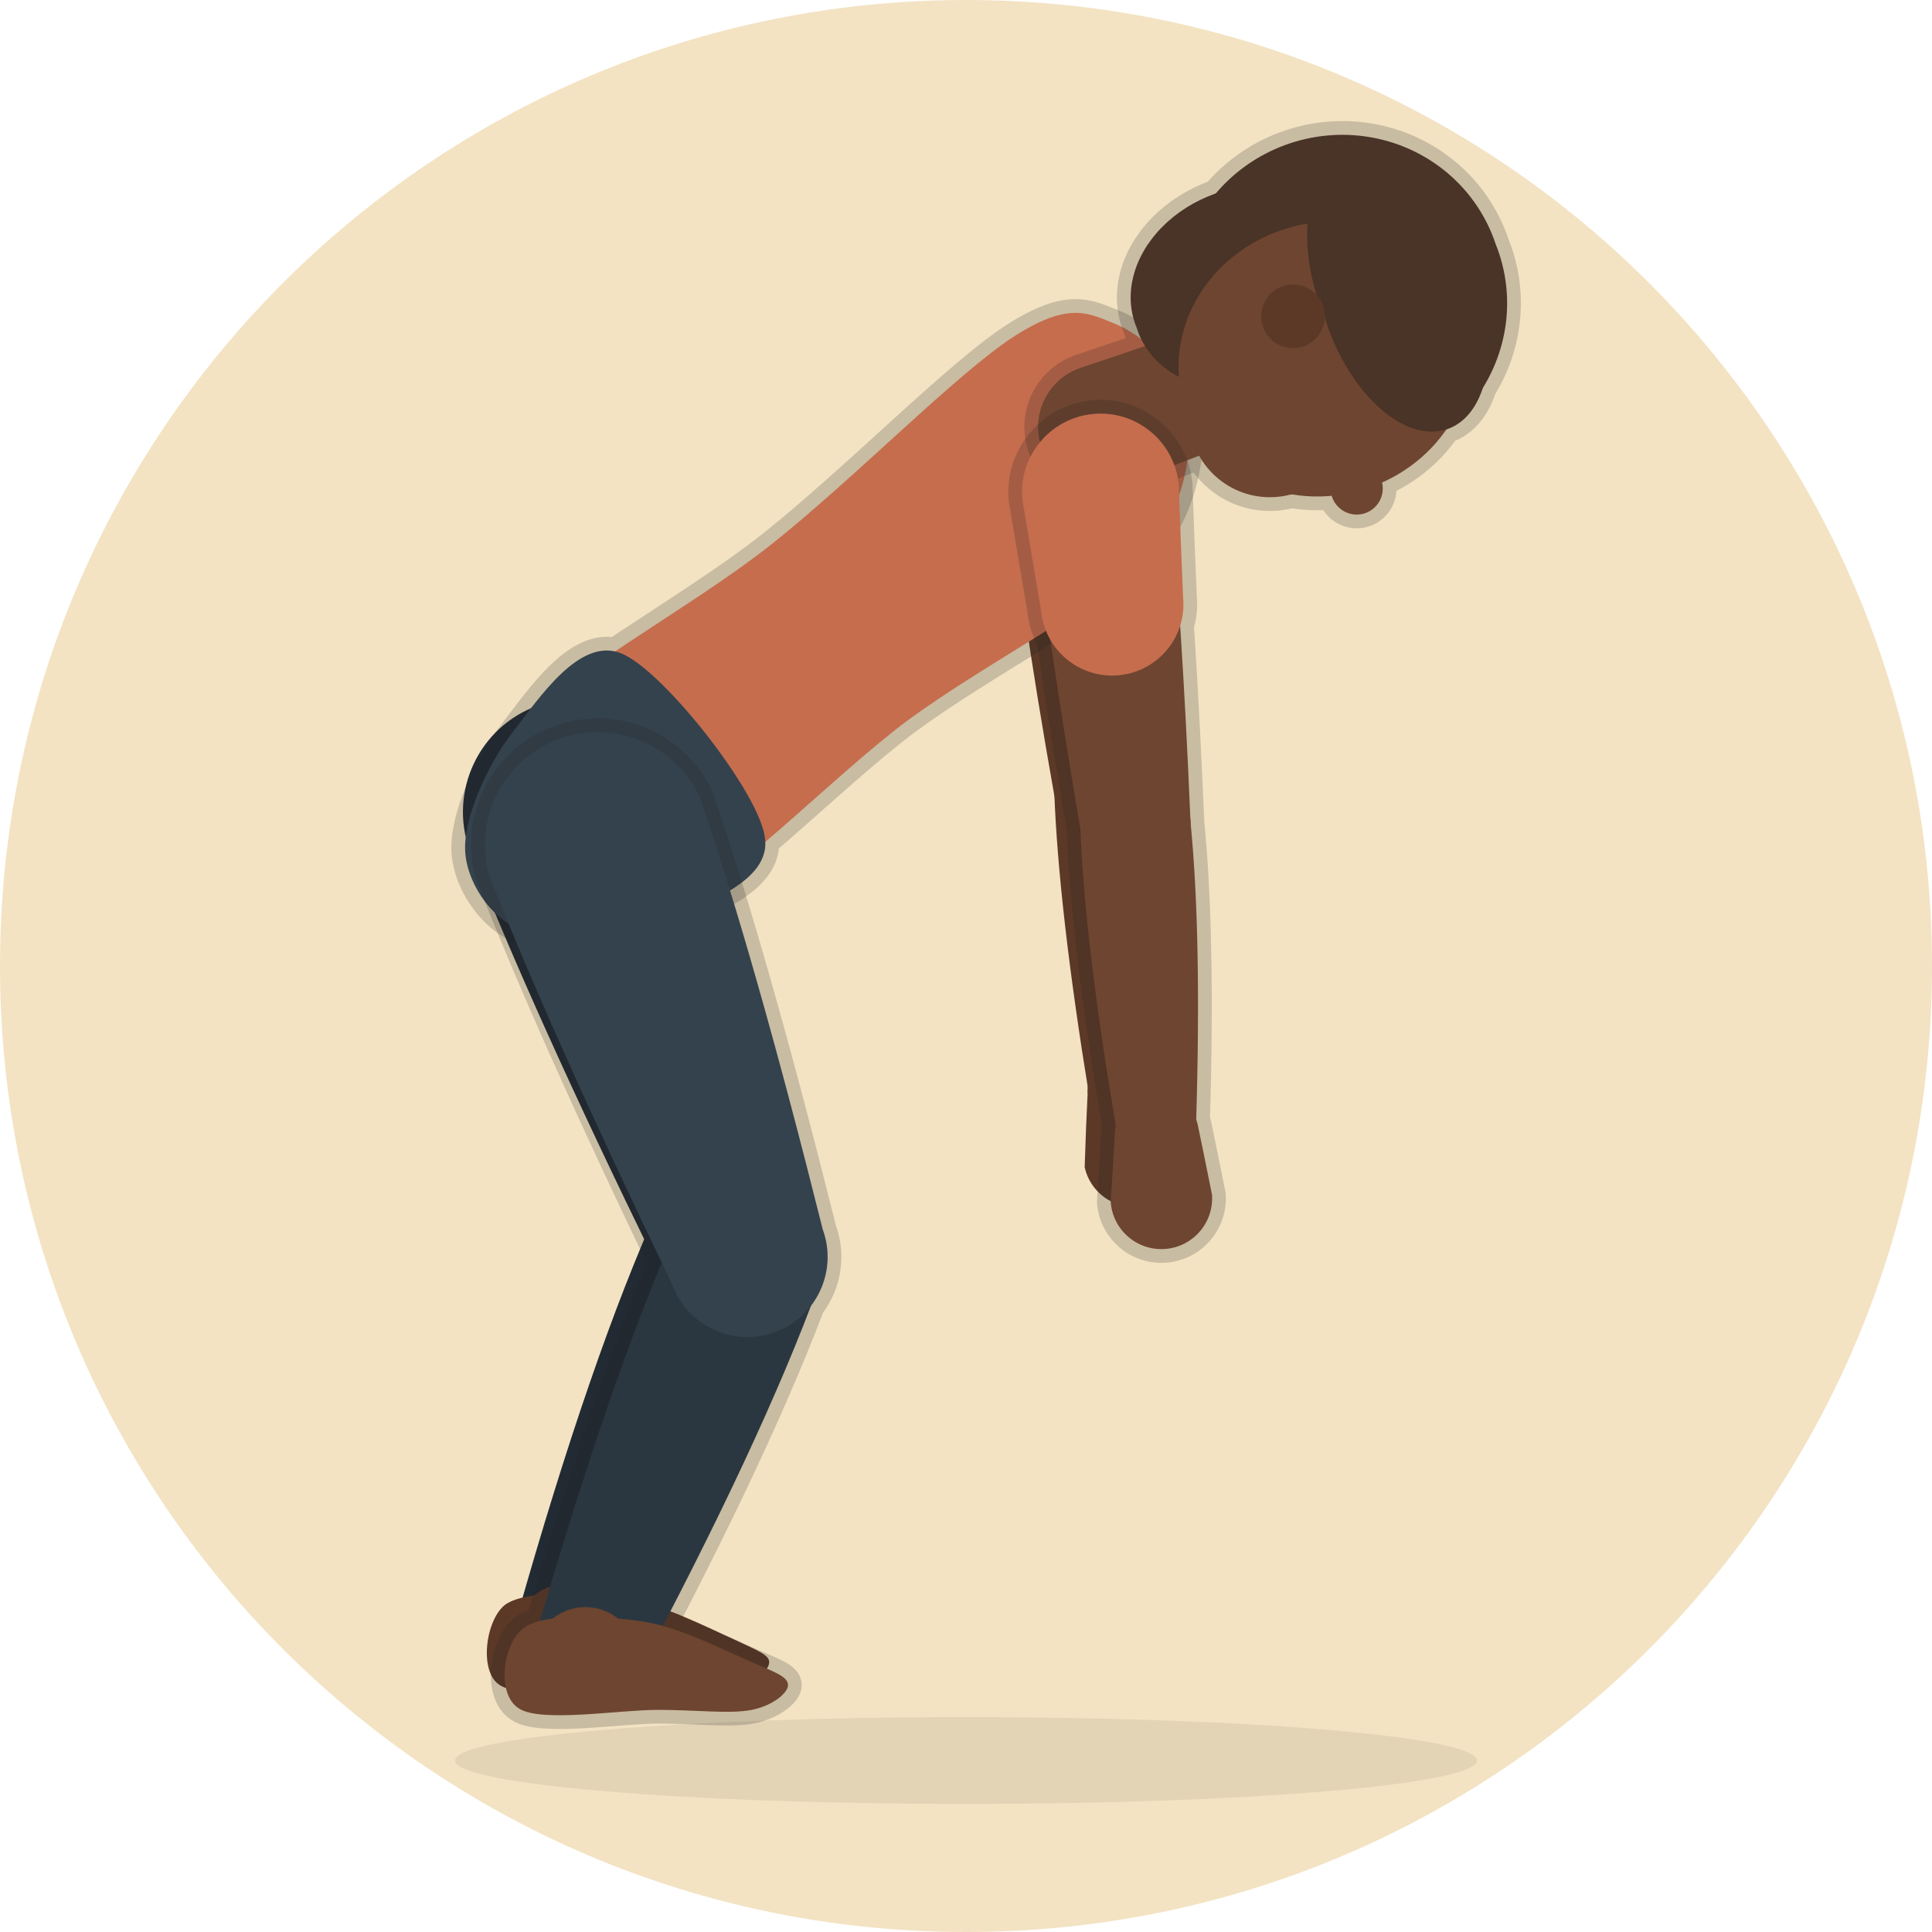
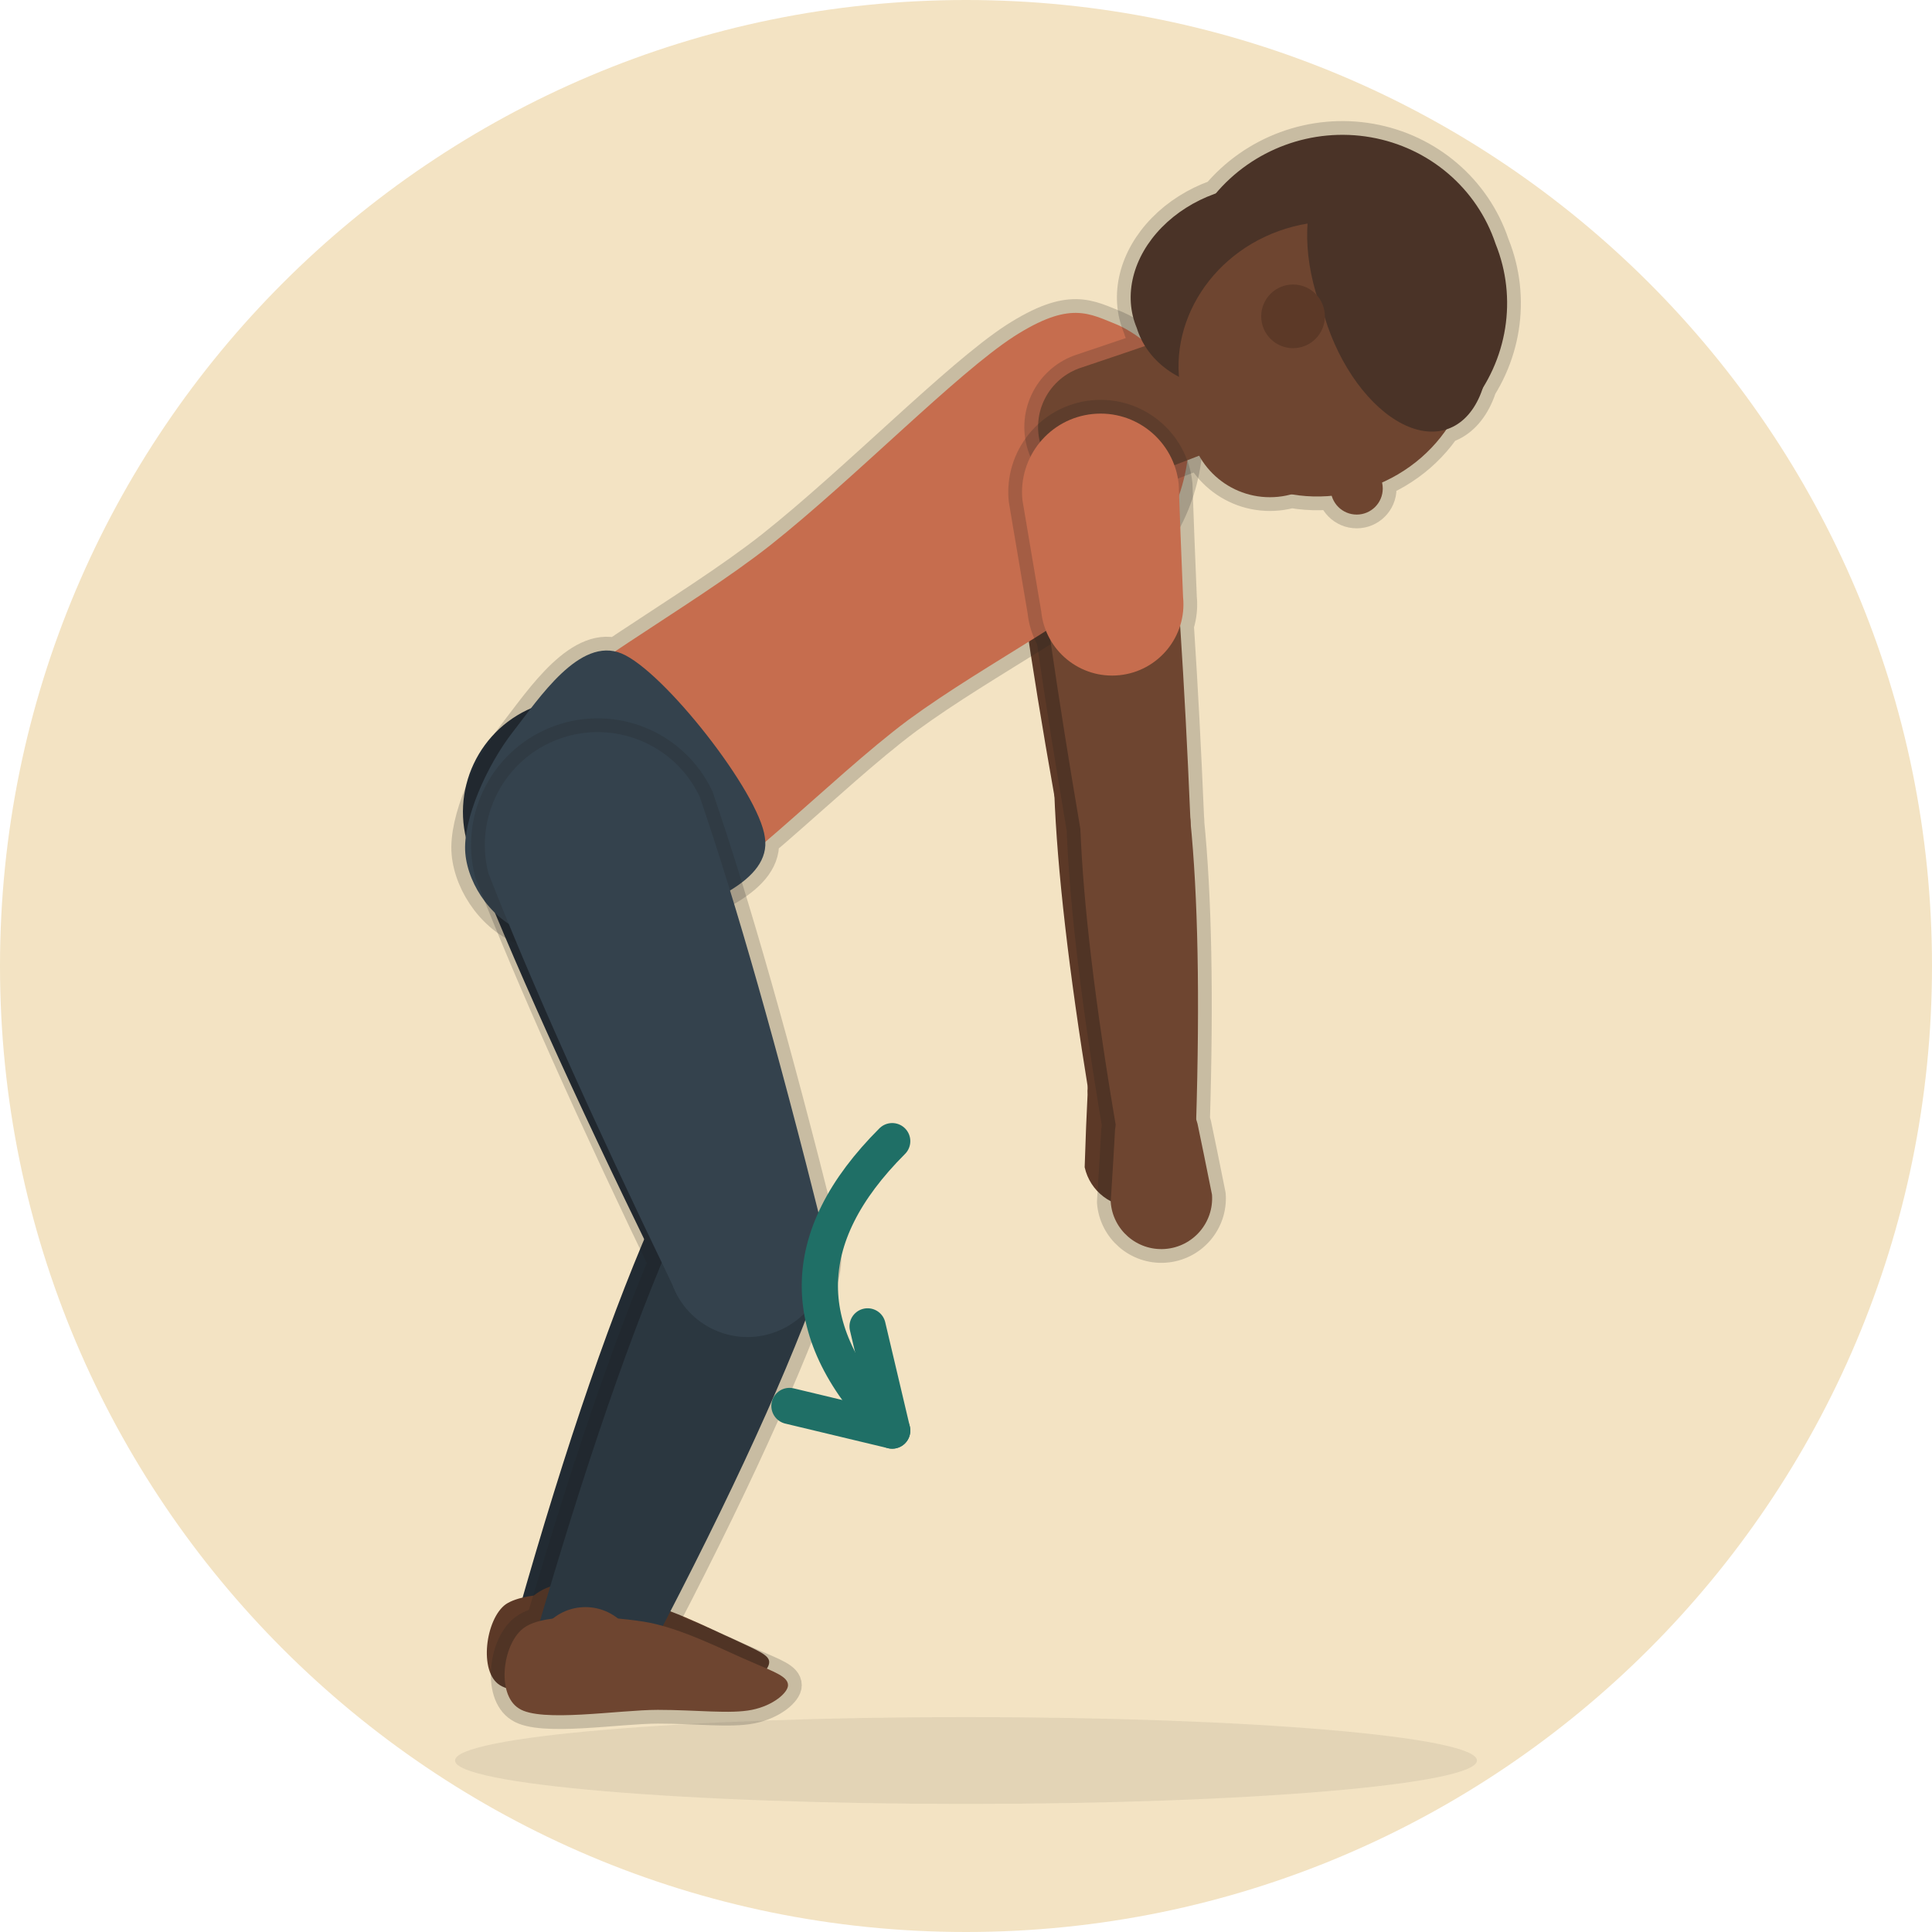
<svg xmlns="http://www.w3.org/2000/svg" viewBox="0 0 200 200" width="400" height="400" role="img" aria-label="Standing figure in profile with knees slightly bent, leaning forward with hands on the knees.">
  <circle cx="100" cy="100" r="100" fill="#F3E3C3" />
  <clipPath id="cfejcuc">
    <circle cx="100" cy="100" r="100" />
  </clipPath>
  <g clip-path="url(#cfejcuc)">
    <g transform="translate(100.0 180.0) scale(1.498)">
      <ellipse cx="0" cy="1.5" rx="35.309" ry="3" fill="#20211F" opacity="0.08" />
      <g>
        <path d="M2.8 -88.0Q3.6 -79.3 6.1 -65.2A3.8 3.8 0 0 0 13.6 -66.0Q13.1 -80.3 12.1 -89.0A4.7 4.7 0 0 0 2.8 -88.0Z" fill="#5C3927" />
        <path d="M2.1 -87.9Q2.6 -85.0 3.4 -80.2A4.9 4.9 0 0 0 13.1 -81.2Q12.9 -86.1 12.8 -89.1A5.4 5.4 0 0 0 2.1 -87.9Z" fill="#AD5C40" />
        <path d="M6.1 -65.4Q6.4 -57.4 8.5 -44.5A2.8 2.8 0 0 0 14.1 -44.9Q14.4 -58.0 13.6 -65.9A3.8 3.8 0 0 0 6.1 -65.4Z" fill="#5C3927" />
        <path d="M8.4 -44.5Q8.3 -42.6 8.2 -39.5A3.5 3.5 0 0 0 15.1 -39.9Q14.6 -43.0 14.2 -44.9A2.9 2.9 0 0 0 8.4 -44.5Z" fill="#5C3927" />
      </g>
      <g>
        <path d="M-21.2 -36.9Q-25.9 -26.5 -31.0 -8.5A3.7 3.7 0 0 0 -24.1 -5.7Q-15.3 -22.2 -11.4 -32.9A5.3 5.3 0 0 0 -21.2 -36.9Z" fill="#222B33" />
        <path d="M-34.3 -61.4Q-30.0 -50.4 -21.5 -33.0A5.5 5.5 0 0 0 -11.2 -36.8Q-15.8 -55.5 -19.6 -66.7A7.8 7.8 0 0 0 -34.3 -61.4Z" fill="#222B33" />
        <path d="M-27.6 -3.5A3.6 3.6 0.0 1 0 -27.6 -10.7A3.6 3.6 0.0 1 0 -27.6 -3.5Z" fill="#5C3927" />
        <path d="M-31.8 -9.3C-33.2 -8.3 -33.7 -4.6 -32.2 -3.7C-30.6 -2.7 -25.2 -3.6 -22.6 -3.6C-19.9 -3.6 -17.6 -3.3 -16.1 -3.6C-14.6 -3.9 -13.6 -4.7 -13.6 -5.3C-13.6 -5.8 -14.4 -6.1 -16.1 -6.9C-17.7 -7.6 -20.9 -9.3 -23.6 -9.7C-26.2 -10.1 -30.3 -10.3 -31.8 -9.3Z" fill="#5C3927" />
      </g>
      <g>
        <path d="M-31.2 -69.5C-28.2 -73.3 -19.2 -78.0 -13.5 -82.5C-7.7 -87.1 -0.7 -94.3 3.3 -96.9C7.2 -99.4 8.5 -98.5 10.5 -97.7C12.5 -96.8 15.1 -94.4 15.4 -91.7C15.6 -89.0 15.3 -85.1 12.1 -81.5C8.8 -78.0 1.6 -74.5 -4.0 -70.4C-9.5 -66.3 -16.7 -58.6 -21.3 -56.8C-25.8 -54.9 -29.8 -57.1 -31.4 -59.2C-33.1 -61.3 -34.2 -65.6 -31.2 -69.5ZM-31.3 -69.6C-29.5 -71.9 -26.7 -76.2 -23.8 -75.0C-20.9 -73.8 -14.3 -65.4 -13.9 -62.3C-13.4 -59.2 -18.3 -57.6 -21.1 -56.5C-23.8 -55.4 -28.0 -54.9 -30.3 -55.7C-32.6 -56.4 -34.4 -58.9 -34.6 -61.2C-34.8 -63.5 -33.1 -67.3 -31.3 -69.6Z" fill="#1E1F1D" stroke="#1E1F1D" stroke-width="1.9" stroke-linejoin="round" opacity="0.2" />
        <path d="M-31.2 -69.5C-28.2 -73.3 -19.2 -78.0 -13.5 -82.5C-7.7 -87.1 -0.7 -94.3 3.3 -96.9C7.2 -99.4 8.5 -98.5 10.5 -97.7C12.5 -96.8 15.1 -94.4 15.4 -91.7C15.6 -89.0 15.3 -85.1 12.1 -81.5C8.8 -78.0 1.6 -74.5 -4.0 -70.4C-9.5 -66.3 -16.7 -58.6 -21.3 -56.8C-25.8 -54.9 -29.8 -57.1 -31.4 -59.2C-33.1 -61.3 -34.2 -65.6 -31.2 -69.5Z" fill="#C66D4E" />
        <path d="M-31.3 -69.6C-29.5 -71.9 -26.7 -76.2 -23.8 -75.0C-20.9 -73.8 -14.3 -65.4 -13.9 -62.3C-13.4 -59.2 -18.3 -57.6 -21.1 -56.5C-23.8 -55.4 -28.0 -54.9 -30.3 -55.7C-32.6 -56.4 -34.4 -58.9 -34.6 -61.2C-34.8 -63.5 -33.1 -67.3 -31.3 -69.6Z" fill="#34424D" />
      </g>
      <g>
        <path d="M10.8 -86.6Q16.6 -88.9 26.2 -92.5A4.0 4.0 0 0 0 23.4 -100.1Q13.8 -96.7 7.8 -94.7A4.3 4.3 0 0 0 10.8 -86.6ZM11.8 -97.5A6.6 8.2 70.0 1 0 27.2 -103.1A6.6 8.2 70.0 1 0 11.8 -97.5ZM15.4 -95.5A11.1 11.3 70.0 1 0 36.6 -103.3A11.1 11.3 70.0 1 0 15.4 -95.5ZM15.2 -91.9A9.4 10.2 70.0 1 0 34.4 -98.8A9.4 10.2 70.0 1 0 15.2 -91.9ZM21.0 -85.8A5.6 5.6 0.0 1 0 21.0 -97.0A5.6 5.6 0.0 1 0 21.0 -85.8ZM27.0 -84.6A1.8 1.8 0.0 1 0 27.0 -88.2A1.8 1.8 0.0 1 0 27.0 -84.6ZM24.8 -98.2A9.3 5.4 70.0 1 0 34.9 -101.9A9.3 5.4 70.0 1 0 24.8 -98.2ZM22.6 -96.1A2.2 2.2 0.0 1 0 22.6 -100.5A2.2 2.2 0.0 1 0 22.6 -96.1Z" fill="#1E1F1D" stroke="#1E1F1D" stroke-width="1.9" stroke-linejoin="round" opacity="0.2" />
        <path d="M10.8 -86.6Q16.6 -88.9 26.2 -92.5A4.0 4.0 0 0 0 23.4 -100.1Q13.8 -96.7 7.8 -94.7A4.3 4.3 0 0 0 10.8 -86.6Z" fill="#6E4530" />
        <path d="M11.8 -97.5A6.6 8.2 70.0 1 0 27.2 -103.1A6.6 8.2 70.0 1 0 11.8 -97.5Z" fill="#4A3327" />
        <path d="M15.4 -95.5A11.1 11.3 70.0 1 0 36.6 -103.3A11.1 11.3 70.0 1 0 15.4 -95.5Z" fill="#4A3327" />
        <path d="M15.2 -91.9A9.4 10.2 70.0 1 0 34.4 -98.8A9.4 10.2 70.0 1 0 15.2 -91.9Z" fill="#6E4530" />
        <path d="M21.0 -85.8A5.6 5.6 0.0 1 0 21.0 -97.0A5.6 5.6 0.0 1 0 21.0 -85.8Z" fill="#6E4530" />
        <path d="M27.0 -84.6A1.8 1.8 0.0 1 0 27.0 -88.2A1.8 1.8 0.0 1 0 27.0 -84.6Z" fill="#6E4530" />
        <path d="M24.8 -98.2A9.3 5.4 70.0 1 0 34.9 -101.9A9.3 5.4 70.0 1 0 24.8 -98.2Z" fill="#4A3327" />
        <path d="M22.6 -96.1A2.2 2.2 0.0 1 0 22.6 -100.5A2.2 2.2 0.0 1 0 22.6 -96.1Z" fill="#5C3927" />
      </g>
      <g>
        <path d="M-20.0 -35.3Q-24.6 -24.9 -29.8 -6.9A3.7 3.7 0 0 0 -22.9 -4.1Q-14.1 -20.6 -10.2 -31.3A5.3 5.3 0 0 0 -20.0 -35.3ZM-33.0 -59.8Q-28.7 -48.8 -20.3 -31.4A5.5 5.5 0 0 0 -9.9 -35.2Q-14.6 -54.0 -18.4 -65.1A7.8 7.8 0 0 0 -33.0 -59.8ZM-26.3 -1.9A3.6 3.6 0.0 1 0 -26.3 -9.1A3.6 3.6 0.0 1 0 -26.3 -1.9ZM-30.5 -7.7C-32.0 -6.7 -32.5 -3.1 -30.9 -2.1C-29.4 -1.1 -24.0 -2.0 -21.3 -2.0C-18.6 -2.0 -16.3 -1.7 -14.8 -2.0C-13.3 -2.3 -12.3 -3.2 -12.3 -3.7C-12.3 -4.3 -13.2 -4.6 -14.8 -5.3C-16.5 -6.0 -19.7 -7.7 -22.3 -8.1C-24.9 -8.5 -29.1 -8.7 -30.5 -7.7Z" fill="#1E1F1D" stroke="#1E1F1D" stroke-width="1.9" stroke-linejoin="round" opacity="0.2" />
        <path d="M-20.0 -35.3Q-24.6 -24.9 -29.8 -6.9A3.7 3.7 0 0 0 -22.9 -4.1Q-14.1 -20.6 -10.2 -31.3A5.3 5.3 0 0 0 -20.0 -35.3Z" fill="#2B3740" />
        <path d="M-33.0 -59.8Q-28.7 -48.8 -20.3 -31.4A5.5 5.5 0 0 0 -9.9 -35.2Q-14.6 -54.0 -18.4 -65.1A7.8 7.8 0 0 0 -33.0 -59.8Z" fill="#34424D" />
        <path d="M-26.3 -1.9A3.6 3.6 0.0 1 0 -26.3 -9.1A3.6 3.6 0.0 1 0 -26.3 -1.9Z" fill="#6E4530" />
        <path d="M-30.5 -7.7C-32.0 -6.7 -32.5 -3.1 -30.9 -2.1C-29.4 -1.1 -24.0 -2.0 -21.3 -2.0C-18.6 -2.0 -16.3 -1.7 -14.8 -2.0C-13.3 -2.3 -12.3 -3.2 -12.3 -3.7C-12.3 -4.3 -13.2 -4.6 -14.8 -5.3C-16.5 -6.0 -19.7 -7.7 -22.3 -8.1C-24.9 -8.5 -29.1 -8.7 -30.5 -7.7Z" fill="#6E4530" />
      </g>
      <g>
        <path d="M4.6 -85.6Q5.5 -77.0 7.9 -62.9A3.8 3.8 0 0 0 15.5 -63.7Q14.9 -77.9 14.0 -86.6A4.7 4.7 0 0 0 4.6 -85.6ZM3.9 -85.6Q4.4 -82.6 5.2 -77.9A4.9 4.9 0 0 0 15.0 -78.9Q14.8 -83.7 14.7 -86.7A5.4 5.4 0 0 0 3.9 -85.6ZM7.9 -63.0Q8.2 -55.0 10.4 -42.1A2.8 2.8 0 0 0 15.9 -42.5Q16.3 -55.6 15.5 -63.5A3.8 3.8 0 0 0 7.9 -63.0ZM10.3 -42.1Q10.2 -40.2 10.0 -37.1A3.5 3.5 0 0 0 17.0 -37.6Q16.4 -40.6 16.0 -42.5A2.9 2.9 0 0 0 10.3 -42.1Z" fill="#1E1F1D" stroke="#1E1F1D" stroke-width="1.9" stroke-linejoin="round" opacity="0.2" />
        <path d="M4.6 -85.6Q5.5 -77.0 7.9 -62.9A3.8 3.8 0 0 0 15.5 -63.7Q14.9 -77.9 14.0 -86.6A4.7 4.7 0 0 0 4.6 -85.6Z" fill="#6E4530" />
        <path d="M3.9 -85.6Q4.4 -82.6 5.2 -77.9A4.9 4.9 0 0 0 15.0 -78.9Q14.8 -83.7 14.7 -86.7A5.4 5.4 0 0 0 3.9 -85.6Z" fill="#C66D4E" />
        <path d="M7.9 -63.0Q8.2 -55.0 10.4 -42.1A2.8 2.8 0 0 0 15.9 -42.5Q16.3 -55.6 15.5 -63.5A3.8 3.8 0 0 0 7.9 -63.0Z" fill="#6E4530" />
        <path d="M10.3 -42.1Q10.2 -40.2 10.0 -37.1A3.5 3.5 0 0 0 17.0 -37.6Q16.4 -40.6 16.0 -42.5A2.9 2.9 0 0 0 10.3 -42.1Z" fill="#6E4530" />
      </g>
+       <g fill="none" stroke="#1F6F66" stroke-width="2.503" stroke-linecap="round" stroke-linejoin="round">
+         <path d="M-5.1 -41.3Q-15.1 -31.3 -5.1 -21.3" />
+         <path d="M-12.2 -23.0L-5.1 -21.3L-6.8 -28.5" />
+       </g>
    </g>
  </g>
</svg>
